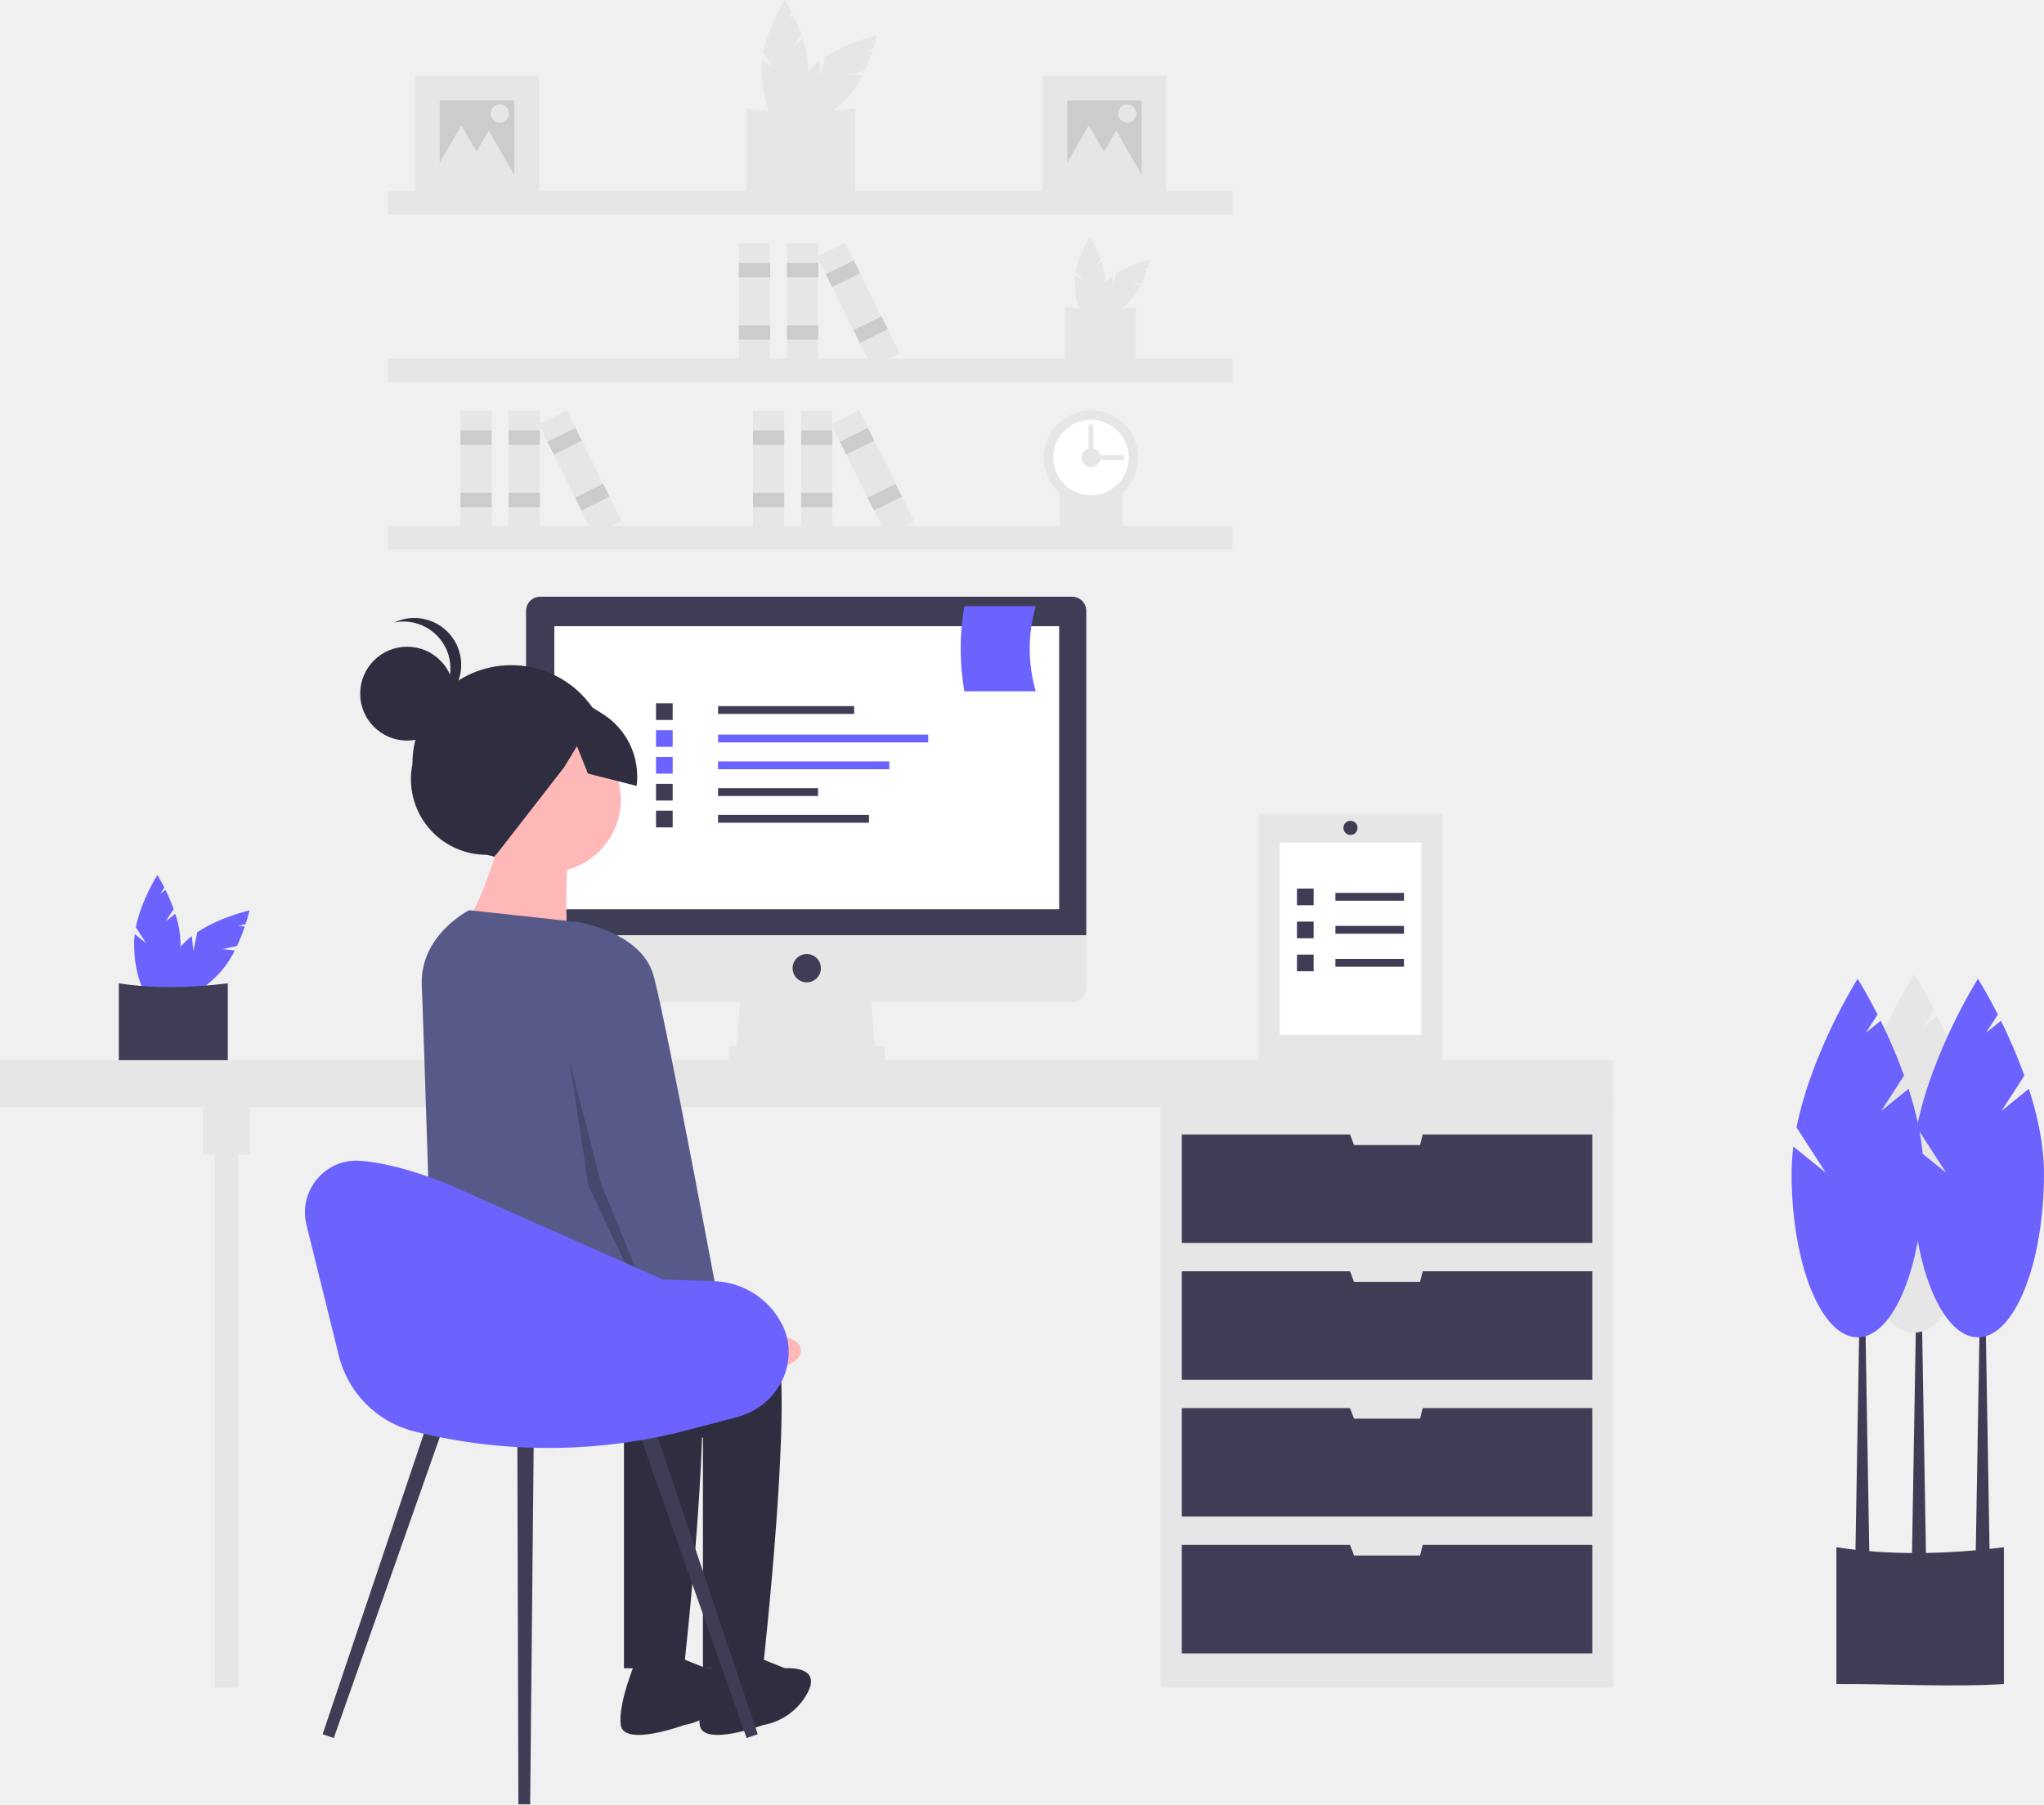
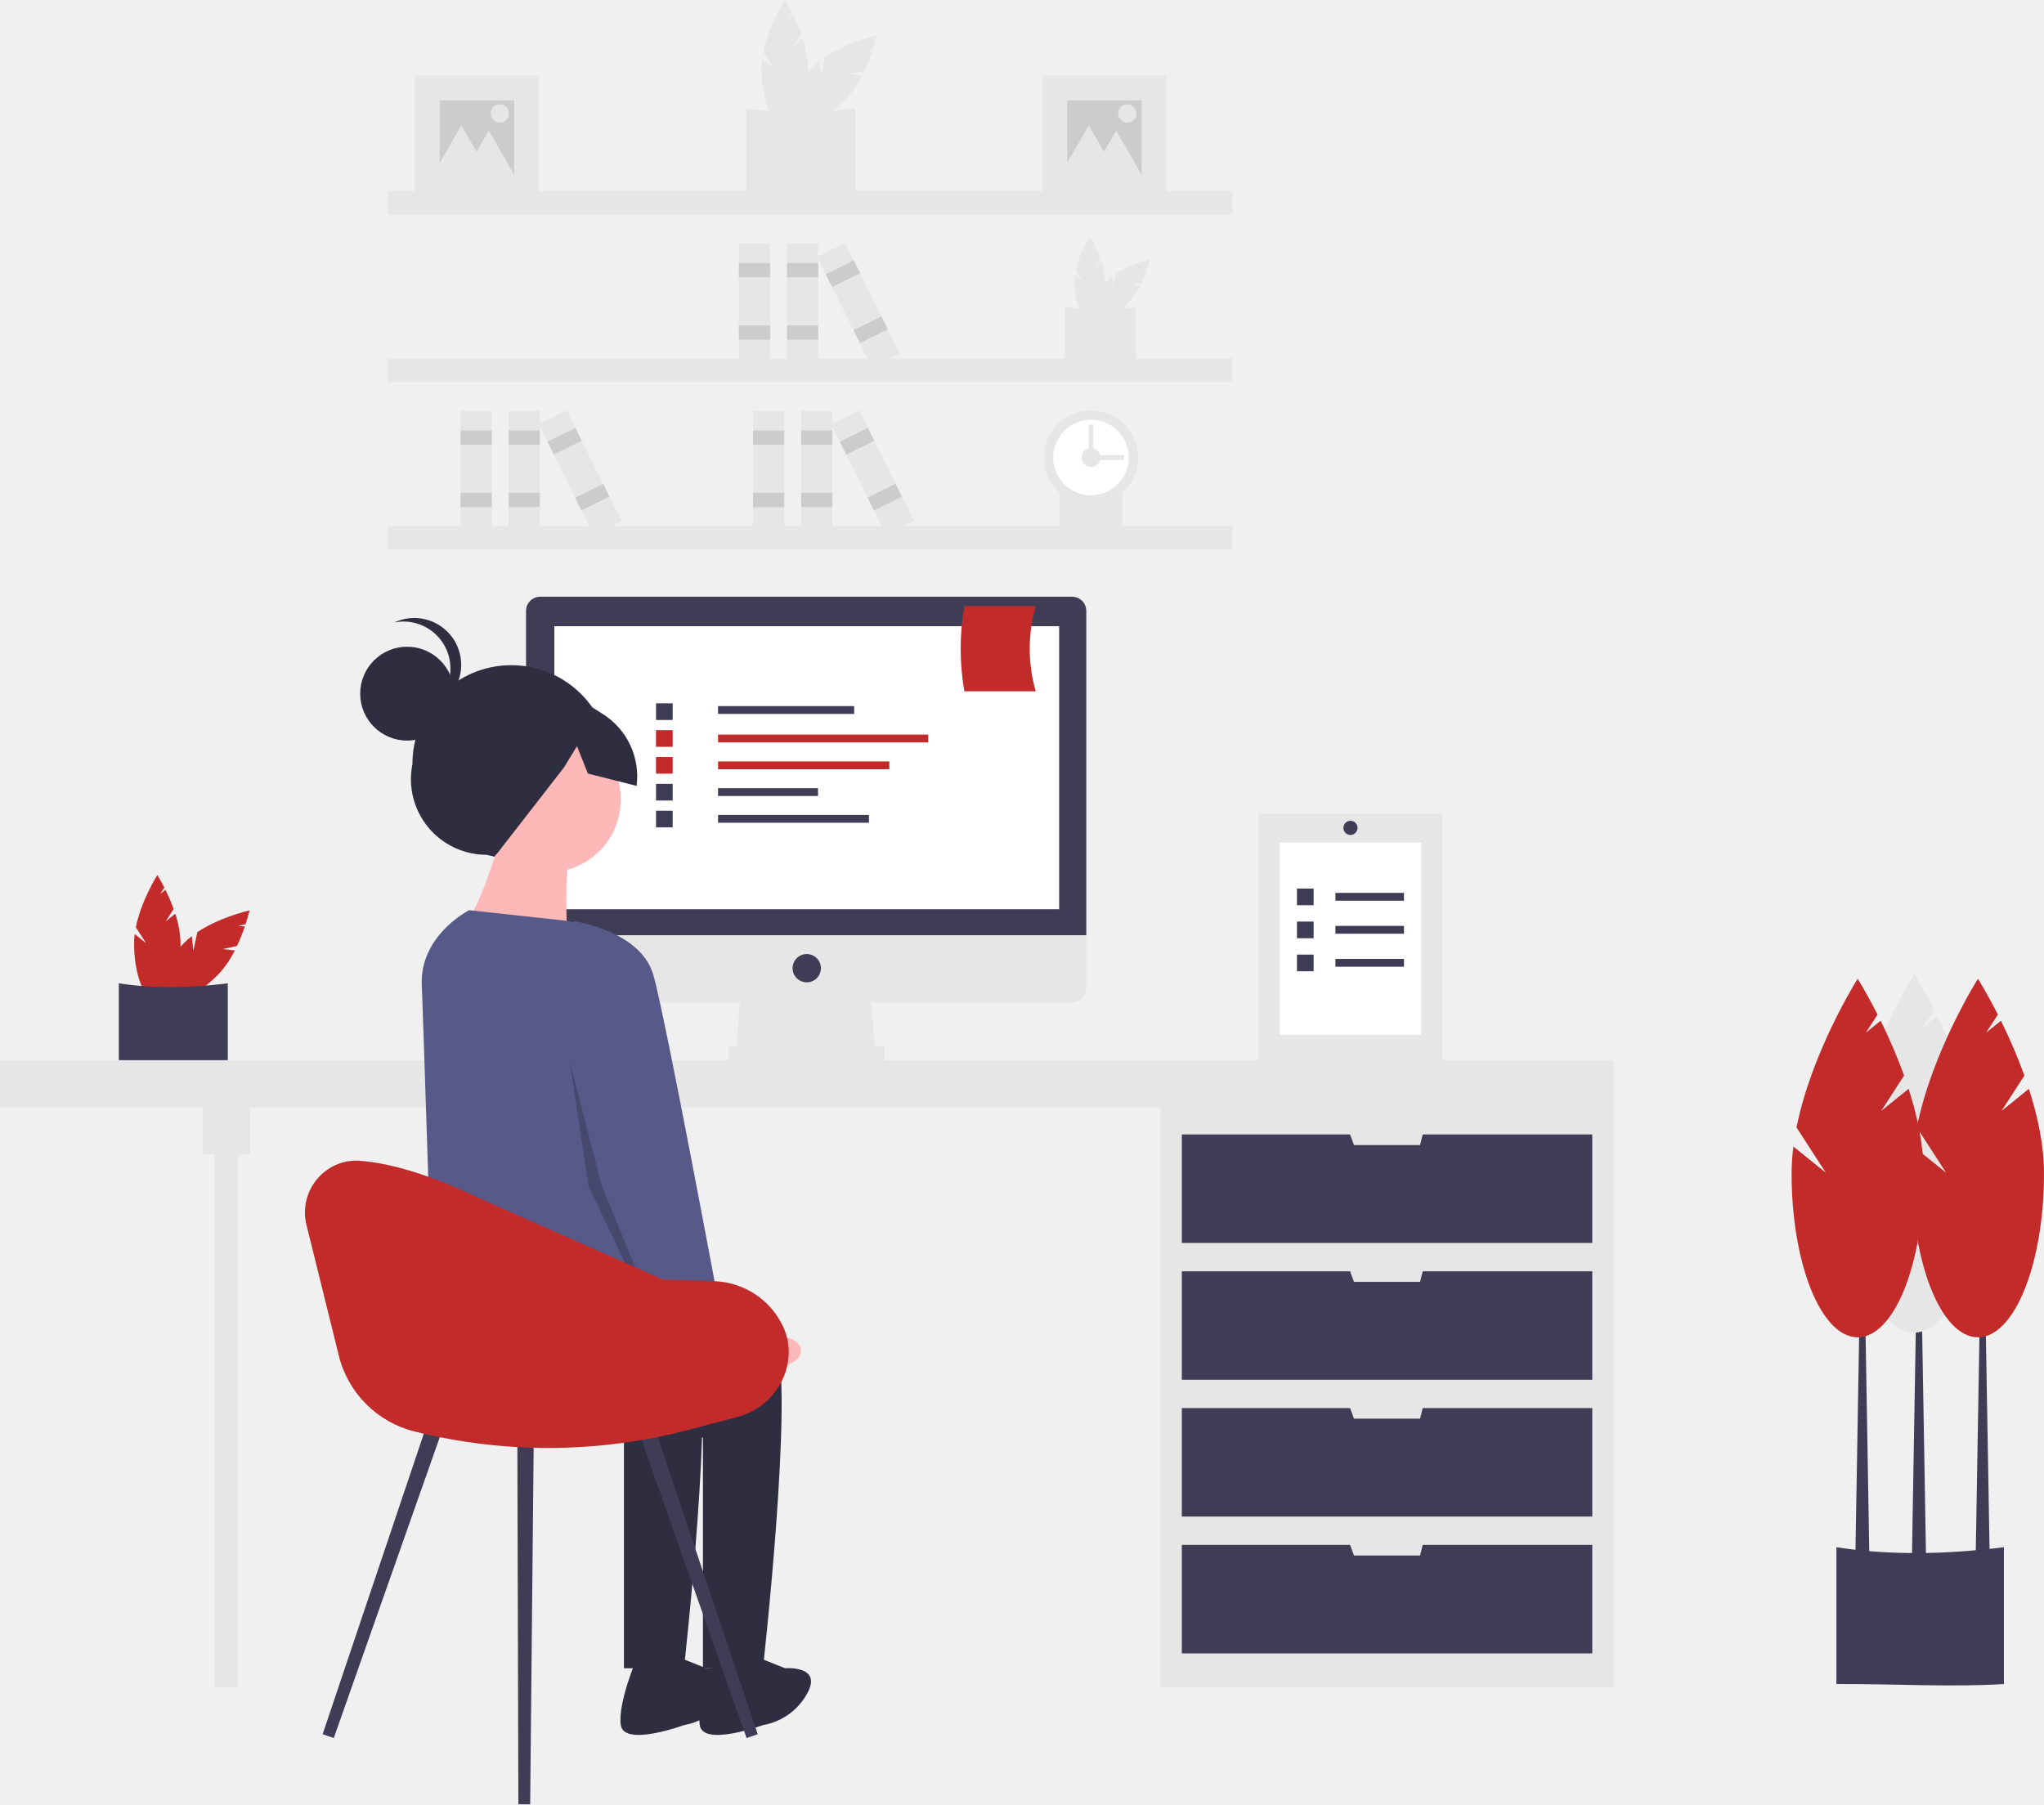
<svg xmlns="http://www.w3.org/2000/svg" id="ea61258a-e793-48f7-8624-3c5ca462ffd9" data-name="Layer 1" width="882.346" height="778.999" viewBox="0 0 882.346 778.999">
  <path d="M501.189,80.561l3.47-5.362a80.387,80.387,0,0,0-3.56-8.333l-2.244,1.812,1.776-2.745c-1.693-3.333-3.025-5.432-3.025-5.432s-6.958,10.965-9.283,22.575l4.452,6.881-4.929-3.981a32.522,32.522,0,0,0-.27,4.078c0,13.75,4.491,24.896,10.03,24.896s10.03-11.146,10.03-24.896a42.818,42.818,0,0,0-2.295-12.847Z" transform="translate(-158.8268 -60.50072)" fill="#e6e6e6" />
  <path d="M525.747,92.481l6.245-1.338a80.386,80.386,0,0,0,3.375-8.409l-2.868-.305,3.197-.685c1.159-3.554,1.702-5.98,1.702-5.98s-12.674,2.833-22.527,9.399l-1.717,8.014-.67-6.3a32.524,32.524,0,0,0-3.075,2.693c-9.722,9.722-14.429,20.779-10.512,24.696s14.974-.789,24.696-10.512a42.818,42.818,0,0,0,7.462-10.707Z" transform="translate(-158.8268 -60.50072)" fill="#e6e6e6" />
  <path d="M528.028,145.685c-14.481.926-30.26-.054-47.046,0V107.253c14.791,2.303,30.565,2.066,47.046,0Z" transform="translate(-158.8268 -60.50072)" fill="#e6e6e6" />
  <path d="M631.628,175.652l2.263-3.497a52.424,52.424,0,0,0-2.321-5.434l-1.463,1.182,1.158-1.79c-1.104-2.173-1.973-3.543-1.973-3.543a50.241,50.241,0,0,0-6.054,14.722l2.903,4.487-3.214-2.596a21.21,21.21,0,0,0-.176,2.66c0,8.967,2.928,16.236,6.541,16.236s6.541-7.269,6.541-16.236a27.923,27.923,0,0,0-1.496-8.378Z" transform="translate(-158.8268 -60.50072)" fill="#e6e6e6" />
  <path d="M647.644,183.426l4.073-.873a52.421,52.421,0,0,0,2.201-5.484l-1.87-.199,2.085-.447c.756-2.317,1.11-3.9,1.11-3.9a50.241,50.241,0,0,0-14.691,6.129l-1.12,5.226-.437-4.109a21.208,21.208,0,0,0-2.005,1.756c-6.34,6.34-9.41,13.551-6.855,16.105s9.765-.515,16.105-6.855a27.923,27.923,0,0,0,4.866-6.982Z" transform="translate(-158.8268 -60.50072)" fill="#e6e6e6" />
  <path d="M649.131,218.122c-9.444.604-19.734-.035-30.681,0v-25.063a110.584,110.584,0,0,0,30.681,0Z" transform="translate(-158.8268 -60.50072)" fill="#e6e6e6" />
  <path d="M643.3,292.399c-8.339.533-17.425-.031-27.091,0V270.268a97.647,97.647,0,0,0,27.091,0Z" transform="translate(-158.8268 -60.50072)" fill="#e6e6e6" />
  <rect x="167.508" y="82.481" width="364.547" height="10.183" fill="#e6e6e6" />
  <rect x="167.508" y="154.78" width="364.547" height="10.183" fill="#e6e6e6" />
  <rect x="167.508" y="227.078" width="364.547" height="10.183" fill="#e6e6e6" />
  <circle cx="470.958" cy="197.548" r="20.366" fill="#e6e6e6" />
  <circle cx="470.958" cy="197.548" r="16.293" fill="#fff" />
  <circle cx="470.958" cy="197.548" r="4.073" fill="#e6e6e6" />
  <rect x="634.876" y="249.902" width="2.037" height="16.293" transform="translate(735.1164 -438.3468) rotate(90)" fill="#e6e6e6" />
  <rect x="628.767" y="243.793" width="2.037" height="16.293" transform="translate(1100.743 443.3769) rotate(180)" fill="#e6e6e6" />
  <rect x="339.725" y="105.104" width="13.475" height="53.339" fill="#e6e6e6" />
  <rect x="339.725" y="113.526" width="13.475" height="6.176" fill="#ccc" />
  <rect x="339.725" y="140.476" width="13.475" height="6.176" fill="#ccc" />
  <rect x="318.951" y="105.104" width="13.475" height="53.339" fill="#e6e6e6" />
  <rect x="318.951" y="113.526" width="13.475" height="6.176" fill="#ccc" />
  <rect x="318.951" y="140.476" width="13.475" height="6.176" fill="#ccc" />
  <rect x="522.695" y="165.605" width="13.475" height="53.339" transform="translate(-189.1714 194.3656) rotate(-26.3396)" fill="#e6e6e6" />
  <rect x="515.969" y="175.601" width="13.475" height="6.176" transform="translate(-183.8419 189.9708) rotate(-26.3396)" fill="#ccc" />
  <rect x="527.926" y="199.753" width="13.475" height="6.176" transform="translate(-193.3166 197.7837) rotate(-26.3396)" fill="#ccc" />
  <rect x="219.567" y="177.403" width="13.475" height="53.339" fill="#e6e6e6" />
  <rect x="219.567" y="185.825" width="13.475" height="6.176" fill="#ccc" />
  <rect x="219.567" y="212.775" width="13.475" height="6.176" fill="#ccc" />
  <rect x="198.793" y="177.403" width="13.475" height="53.339" fill="#e6e6e6" />
  <rect x="198.793" y="185.825" width="13.475" height="6.176" fill="#ccc" />
  <rect x="198.793" y="212.775" width="13.475" height="6.176" fill="#ccc" />
  <rect x="402.537" y="237.903" width="13.475" height="53.339" transform="translate(-233.7244 148.5586) rotate(-26.3396)" fill="#e6e6e6" />
  <rect x="395.811" y="247.899" width="13.475" height="6.176" transform="translate(-228.3949 144.1638) rotate(-26.3396)" fill="#ccc" />
  <rect x="407.769" y="272.051" width="13.475" height="6.176" transform="translate(-237.8696 151.9768) rotate(-26.3396)" fill="#ccc" />
  <rect x="345.835" y="177.403" width="13.475" height="53.339" fill="#e6e6e6" />
  <rect x="345.835" y="185.825" width="13.475" height="6.176" fill="#ccc" />
  <rect x="345.835" y="212.775" width="13.475" height="6.176" fill="#ccc" />
  <rect x="325.061" y="177.403" width="13.475" height="53.339" fill="#e6e6e6" />
  <rect x="325.061" y="185.825" width="13.475" height="6.176" fill="#ccc" />
  <rect x="325.061" y="212.775" width="13.475" height="6.176" fill="#ccc" />
  <rect x="528.805" y="237.903" width="13.475" height="53.339" transform="translate(-220.6153 204.5824) rotate(-26.3396)" fill="#e6e6e6" />
  <rect x="522.079" y="247.899" width="13.475" height="6.176" transform="translate(-215.2858 200.1876) rotate(-26.3396)" fill="#ccc" />
  <rect x="534.036" y="272.051" width="13.475" height="6.176" transform="translate(-224.7604 208.0006) rotate(-26.3396)" fill="#ccc" />
  <rect x="449.987" y="32.646" width="53.556" height="53.556" fill="#e6e6e6" />
  <rect x="460.699" y="43.357" width="32.134" height="32.134" fill="#ccc" />
  <polygon points="470 54.143 476.814 65.944 483.627 77.745 470 77.745 456.373 77.745 463.187 65.944 470 54.143" fill="#e6e6e6" />
  <polygon points="481.839 56.398 488.653 68.199 495.466 80 481.839 80 468.212 80 475.026 68.199 481.839 56.398" fill="#e6e6e6" />
  <circle cx="486.631" cy="48.994" r="3.946" fill="#e6e6e6" />
  <rect x="179.123" y="32.646" width="53.556" height="53.556" fill="#e6e6e6" />
  <rect x="189.834" y="43.357" width="32.134" height="32.134" fill="#ccc" />
  <polygon points="199.136 54.143 205.949 65.944 212.763 77.745 199.136 77.745 185.509 77.745 192.322 65.944 199.136 54.143" fill="#e6e6e6" />
  <polygon points="210.975 56.398 217.788 68.199 224.601 80 210.975 80 197.348 80 204.161 68.199 210.975 56.398" fill="#e6e6e6" />
  <circle cx="215.766" cy="48.994" r="3.946" fill="#e6e6e6" />
-   <path d="M230.324,458.345l3.47-5.362a80.387,80.387,0,0,0-3.56-8.333l-2.244,1.812,1.776-2.745c-1.693-3.333-3.025-5.432-3.025-5.432s-6.958,10.965-9.283,22.575l4.452,6.881-4.929-3.981a32.524,32.524,0,0,0-.27,4.078c0,13.75,4.491,24.896,10.03,24.896s10.03-11.146,10.03-24.896a42.818,42.818,0,0,0-2.295-12.847Z" transform="translate(-158.8268 -60.50072)" fill="#6c63ff" />
-   <path d="M254.882,470.266l6.245-1.338a80.386,80.386,0,0,0,3.375-8.409l-2.868-.305,3.197-.685c1.159-3.554,1.702-5.98,1.702-5.98s-12.674,2.833-22.527,9.399l-1.717,8.014-.67-6.3a32.524,32.524,0,0,0-3.075,2.693c-9.722,9.722-14.429,20.779-10.512,24.696s14.974-.789,24.696-10.512a42.818,42.818,0,0,0,7.462-10.707Z" transform="translate(-158.8268 -60.50072)" fill="#6c63ff" />
+   <path d="M230.324,458.345l3.47-5.362a80.387,80.387,0,0,0-3.56-8.333l-2.244,1.812,1.776-2.745c-1.693-3.333-3.025-5.432-3.025-5.432s-6.958,10.965-9.283,22.575l4.452,6.881-4.929-3.981a32.524,32.524,0,0,0-.27,4.078c0,13.75,4.491,24.896,10.03,24.896s10.03-11.146,10.03-24.896a42.818,42.818,0,0,0-2.295-12.847Z" transform="translate(-158.8268 -60.50072)" fill=" #c32b2b" />
+   <path d="M254.882,470.266l6.245-1.338a80.386,80.386,0,0,0,3.375-8.409l-2.868-.305,3.197-.685c1.159-3.554,1.702-5.98,1.702-5.98s-12.674,2.833-22.527,9.399l-1.717,8.014-.67-6.3a32.524,32.524,0,0,0-3.075,2.693c-9.722,9.722-14.429,20.779-10.512,24.696s14.974-.789,24.696-10.512a42.818,42.818,0,0,0,7.462-10.707Z" transform="translate(-158.8268 -60.50072)" fill=" #c32b2b" />
  <path d="M257.163,523.469c-14.481.926-30.26-.054-47.046,0V485.038c14.791,2.303,30.565,2.066,47.046,0Z" transform="translate(-158.8268 -60.50072)" fill="#3f3d56" />
  <rect x="500.998" y="475.031" width="195.511" height="253.554" fill="#e6e6e6" />
  <rect x="92.664" y="488.269" width="10.183" height="240.316" fill="#e6e6e6" />
  <rect y="457.72" width="696.509" height="20.366" fill="#e6e6e6" />
  <rect x="87.573" y="478.086" width="20.366" height="20.366" fill="#e6e6e6" />
  <polygon points="614.155 489.796 613.009 494.379 584.497 494.379 582.779 489.796 510.162 489.796 510.162 536.638 687.344 536.638 687.344 489.796 614.155 489.796" fill="#3f3d56" />
  <polygon points="614.155 548.857 613.009 553.439 584.497 553.439 582.779 548.857 510.162 548.857 510.162 595.698 687.344 595.698 687.344 548.857 614.155 548.857" fill="#3f3d56" />
  <polygon points="614.155 607.918 613.009 612.5 584.497 612.5 582.779 607.918 510.162 607.918 510.162 654.759 687.344 654.759 687.344 607.918 614.155 607.918" fill="#3f3d56" />
  <polygon points="614.155 666.979 613.009 671.561 584.497 671.561 582.779 666.979 510.162 666.979 510.162 713.82 687.344 713.82 687.344 666.979 614.155 666.979" fill="#3f3d56" />
  <polygon points="377.785 454.665 317.706 454.665 319.742 428.19 375.748 428.19 377.785 454.665" fill="#e6e6e6" />
  <rect x="314.651" y="451.611" width="67.207" height="6.11" fill="#e6e6e6" />
  <path d="M621.639,318.128H392.015a6.11,6.11,0,0,0-6.11,6.11V464.252H627.748V324.237A6.11,6.11,0,0,0,621.639,318.128Z" transform="translate(-158.8268 -60.50072)" fill="#3f3d56" />
  <path d="M385.905,464.252V487.163a6.11,6.11,0,0,0,6.11,6.11h229.624a6.11,6.11,0,0,0,6.11-6.11V464.252Z" transform="translate(-158.8268 -60.50072)" fill="#e6e6e6" />
  <rect x="239.298" y="270.355" width="217.914" height="122.195" fill="#fff" />
  <circle cx="348.254" cy="418.007" r="6.11" fill="#3f3d56" />
  <path d="M1023.862,787.558c-22.254,1.424-46.502-.083-72.298,0V728.498c22.731,3.539,46.971,3.175,72.298,0Z" transform="translate(-158.8268 -60.50072)" fill="#3f3d56" />
  <polygon points="831.432 673.3 825.322 673.3 827.359 553.949 829.395 553.949 831.432 673.3" fill="#3f3d56" />
  <polygon points="858.926 674.107 852.816 674.107 854.853 554.755 856.889 554.755 858.926 674.107" fill="#3f3d56" />
  <polygon points="806.993 674.107 800.883 674.107 802.92 554.755 804.956 554.755 806.993 674.107" fill="#3f3d56" />
  <path d="M995.35,538.078l9.863-15.242a228.514,228.514,0,0,0-10.119-23.687l-6.378,5.151,5.05-7.804c-4.813-9.473-8.599-15.442-8.599-15.442s-19.78,31.17-26.389,64.173L971.435,564.786l-14.011-11.317a92.452,92.452,0,0,0-.769,11.593c0,39.086,12.765,70.771,28.512,70.771s28.512-31.685,28.512-70.771c0-12.117-2.741-24.794-6.523-36.521Z" transform="translate(-158.8268 -60.50072)" fill="#e6e6e6" />
-   <path d="M1022.844,540.114l9.863-15.242a228.515,228.515,0,0,0-10.119-23.687l-6.378,5.151,5.05-7.804c-4.813-9.473-8.599-15.442-8.599-15.442s-19.78,31.17-26.389,64.173l12.656,19.56-14.011-11.317a92.452,92.452,0,0,0-.769,11.593c0,39.086,12.765,70.771,28.512,70.771s28.512-31.685,28.512-70.771c0-12.117-2.741-24.794-6.523-36.521Z" transform="translate(-158.8268 -60.50072)" fill="#6c63ff" />
-   <path d="M970.911,540.114l9.863-15.242a228.517,228.517,0,0,0-10.119-23.687l-6.378,5.151,5.05-7.804c-4.812-9.473-8.599-15.442-8.599-15.442s-19.78,31.17-26.389,64.173l12.656,19.56-14.011-11.317a92.452,92.452,0,0,0-.769,11.593c0,39.086,12.765,70.771,28.512,70.771s28.512-31.685,28.512-70.771c0-12.117-2.741-24.794-6.523-36.521Z" transform="translate(-158.8268 -60.50072)" fill="#6c63ff" />
+   <path d="M1022.844,540.114l9.863-15.242a228.515,228.515,0,0,0-10.119-23.687l-6.378,5.151,5.05-7.804c-4.813-9.473-8.599-15.442-8.599-15.442s-19.78,31.17-26.389,64.173l12.656,19.56-14.011-11.317a92.452,92.452,0,0,0-.769,11.593c0,39.086,12.765,70.771,28.512,70.771s28.512-31.685,28.512-70.771c0-12.117-2.741-24.794-6.523-36.521Z" transform="translate(-158.8268 -60.50072)" fill=" #c32b2b" />
+   <path d="M970.911,540.114l9.863-15.242a228.517,228.517,0,0,0-10.119-23.687l-6.378,5.151,5.05-7.804c-4.812-9.473-8.599-15.442-8.599-15.442s-19.78,31.17-26.389,64.173l12.656,19.56-14.011-11.317a92.452,92.452,0,0,0-.769,11.593c0,39.086,12.765,70.771,28.512,70.771s28.512-31.685,28.512-70.771c0-12.117-2.741-24.794-6.523-36.521Z" transform="translate(-158.8268 -60.50072)" fill=" #c32b2b" />
  <rect x="309.964" y="304.848" width="58.756" height="3.373" fill="#3f3d56" />
-   <rect x="309.964" y="317.151" width="90.732" height="3.373" fill="#6c63ff" />
-   <rect x="309.964" y="328.742" width="73.945" height="3.373" fill="#6c63ff" />
+   <rect x="309.964" y="317.151" width="90.732" height="3.373" fill=" #c32b2b" />
+   <rect x="309.964" y="328.742" width="73.945" height="3.373" fill=" #c32b2b" />
  <rect x="309.964" y="340.29" width="43.168" height="3.373" fill="#3f3d56" />
  <rect x="309.964" y="351.837" width="65.151" height="3.373" fill="#3f3d56" />
  <rect x="283.184" y="303.649" width="7.195" height="7.195" fill="#3f3d56" />
-   <rect x="283.184" y="315.24" width="7.195" height="7.195" fill="#6c63ff" />
-   <rect x="283.184" y="326.831" width="7.195" height="7.195" fill="#6c63ff" />
+   <rect x="283.184" y="315.24" width="7.195" height="7.195" fill=" #c32b2b" />
+   <rect x="283.184" y="326.831" width="7.195" height="7.195" fill=" #c32b2b" />
  <rect x="283.184" y="338.423" width="7.195" height="7.195" fill="#3f3d56" />
  <rect x="283.184" y="350.014" width="7.195" height="7.195" fill="#3f3d56" />
-   <path d="M605.942,358.963H575.109a107.84,107.84,0,0,1,0-36.763h30.833A66.148,66.148,0,0,0,605.942,358.963Z" transform="translate(-158.8268 -60.50072)" fill="#6c63ff" />
+   <path d="M605.942,358.963H575.109a107.84,107.84,0,0,1,0-36.763h30.833A66.148,66.148,0,0,0,605.942,358.963Z" transform="translate(-158.8268 -60.50072)" fill=" #c32b2b" />
  <path d="M381.591,432.645l-12.685-3.092a32.657,32.657,0,0,1-32.051-39.124v0a42.685,42.685,0,0,1,42.631-42.738h0a42.685,42.685,0,0,1,42.738,42.631v0C429.417,415.35,406.891,438.812,381.591,432.645Z" transform="translate(-158.8268 -60.50072)" fill="#2f2e41" />
  <circle cx="236.62" cy="345.243" r="31.364" fill="#ffb8b8" />
  <path d="M374.992,422.108s-9.545,32.727-15,35.455,43.636,6.818,43.636,6.818-1.364-31.364,1.364-34.091S374.992,422.108,374.992,422.108Z" transform="translate(-158.8268 -60.50072)" fill="#ffb8b8" />
  <path d="M424.083,623.926s61.364-5.455,69.546,15S488.174,780.745,488.174,780.745H462.265V681.199s-110.472-31.402-110.472-42.311S424.083,623.926,424.083,623.926Z" transform="translate(-158.8268 -60.50072)" fill="#2f2e41" />
  <path d="M484.083,775.29l13.636,5.455s16.364-1.364,9.545,10.909A27.004,27.004,0,0,1,488.174,805.29s-25.909,9.545-27.273,0,6.818-28.636,6.818-28.636Z" transform="translate(-158.8268 -60.50072)" fill="#2f2e41" />
  <path d="M389.992,623.926s61.364-5.455,69.546,15S454.083,780.745,454.083,780.745H428.174V681.199s-78.418-18.164-78.418-29.073c0-5.125-5.343-31.171,4.073-36.658C364.457,609.274,389.992,623.926,389.992,623.926Z" transform="translate(-158.8268 -60.50072)" fill="#2f2e41" />
  <path d="M449.992,775.29l13.636,5.455s16.364-1.364,9.545,10.909A27.004,27.004,0,0,1,454.083,805.29s-25.909,9.545-27.273,0,6.818-28.636,6.818-28.636Z" transform="translate(-158.8268 -60.50072)" fill="#2f2e41" />
  <path d="M361.356,453.471l40.98,4.454a30.182,30.182,0,0,1,26.269,23.767L444.538,557.108s5.455,75-5.455,79.091-25.909-16.364-46.364-13.636-47.046,8.864-47.046,8.864S341.451,497.179,340.901,486.199C339.801,464.248,361.356,453.471,361.356,453.471Z" transform="translate(-158.8268 -60.50072)" fill="#575a89" />
  <path d="M458.427,627.823l16.824,9.908s30.183-4.331,29.241,6.278-33.889,8.559-33.889,8.559l-20.275-12.493Z" transform="translate(-158.8268 -60.50072)" fill="#ffb8b8" />
  <circle cx="175.743" cy="299.475" r="20.26" fill="#2f2e41" />
  <path d="M353.263,349.085a20.25,20.25,0,0,0-24.247-19.836,20.25,20.25,0,1,1,12.63,38.165A20.243,20.243,0,0,0,353.263,349.085Z" transform="translate(-158.8268 -60.50072)" fill="#2f2e41" />
  <path d="M370.643,360.575l27.313-5.029,21.005,13.165a31.863,31.863,0,0,1,14.678,31.095l-21.037-5.332-4.711-11.812-5.61,9.196-29.334,37.75-16.47-10.488-14.683-23.009Z" transform="translate(-158.8268 -60.50072)" fill="#2f2e41" />
  <path d="M393.136,465.071l13.636-6.818s28.636,4.091,34.091,23.182,30,151.364,30,151.364L447.681,643.708l-32.727-80.455Z" transform="translate(-158.8268 -60.50072)" fill="#575a89" />
  <polygon points="245.917 458.23 259.565 511.205 283.767 570.701 282.928 572.761 254.063 512.199 245.917 458.23" opacity="0.2" />
  <polygon points="144.084 750.379 139.271 748.721 185.896 610.231 192.636 612.553 144.084 750.379" fill="#3f3d56" />
  <polygon points="322.291 750.379 327.105 748.721 280.479 610.231 273.74 612.553 322.291 750.379" fill="#3f3d56" />
  <polygon points="223.77 778.981 228.861 778.999 230.443 617.107 223.315 617.082 223.77 778.981" fill="#3f3d56" />
-   <path d="M291.127,589.357l13.966,56.445a44.826,44.826,0,0,0,32.642,32.721l0,0a238.26,238.26,0,0,0,118.547-.764l20.851-5.499c12.116-3.195,21.227-13.601,22.089-26.101a25.685,25.685,0,0,0-2.323-12.872q-.122-.26-.246-.515a34.064,34.064,0,0,0-29.598-19.138l-22.089-.713L364.521,577.282s-27.667-14.053-50.412-15.626C299.089,560.617,287.51,574.741,291.127,589.357Z" transform="translate(-158.8268 -60.50072)" fill="#6c63ff" />
+   <path d="M291.127,589.357l13.966,56.445a44.826,44.826,0,0,0,32.642,32.721l0,0a238.26,238.26,0,0,0,118.547-.764l20.851-5.499c12.116-3.195,21.227-13.601,22.089-26.101a25.685,25.685,0,0,0-2.323-12.872q-.122-.26-.246-.515a34.064,34.064,0,0,0-29.598-19.138l-22.089-.713L364.521,577.282s-27.667-14.053-50.412-15.626C299.089,560.617,287.51,574.741,291.127,589.357Z" transform="translate(-158.8268 -60.50072)" fill=" #c32b2b" />
  <rect x="543.257" y="351.309" width="79.426" height="107.939" fill="#e6e6e6" />
  <rect x="552.421" y="363.764" width="61.097" height="83.03" fill="#fff" />
  <rect x="576.467" y="385.492" width="29.602" height="3.373" fill="#3f3d56" />
  <rect x="559.87" y="383.625" width="7.195" height="7.195" fill="#3f3d56" />
  <rect x="576.467" y="399.748" width="29.602" height="3.373" fill="#3f3d56" />
  <rect x="559.87" y="397.881" width="7.195" height="7.195" fill="#3f3d56" />
  <rect x="576.467" y="414.004" width="29.602" height="3.373" fill="#3f3d56" />
  <rect x="559.87" y="412.137" width="7.195" height="7.195" fill="#3f3d56" />
  <rect x="579.915" y="354.364" width="6.11" height="6.11" rx="3.055" fill="#3f3d56" />
</svg>
